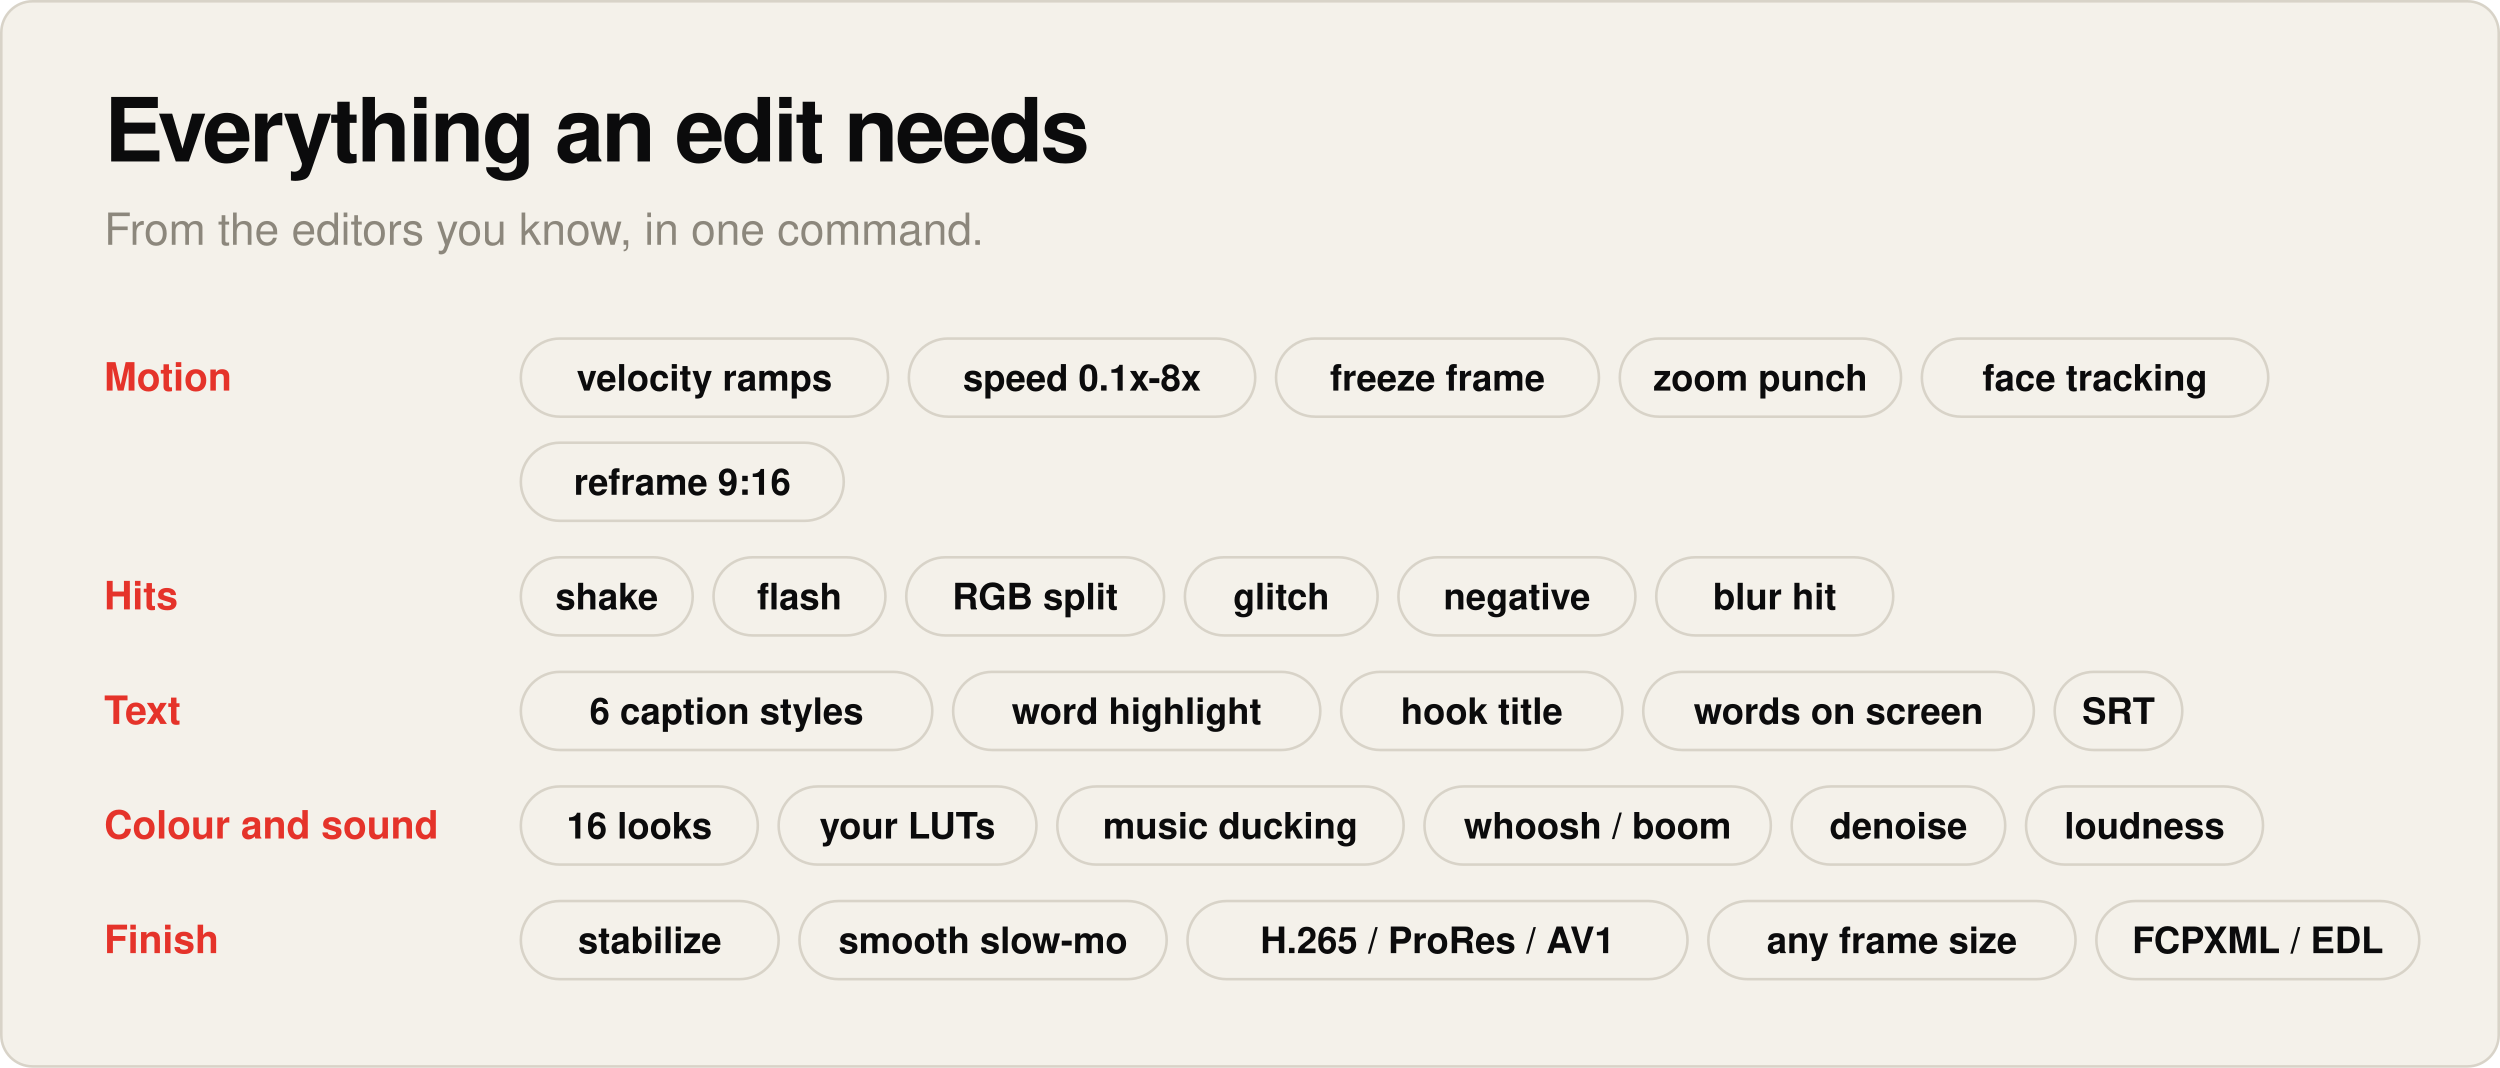
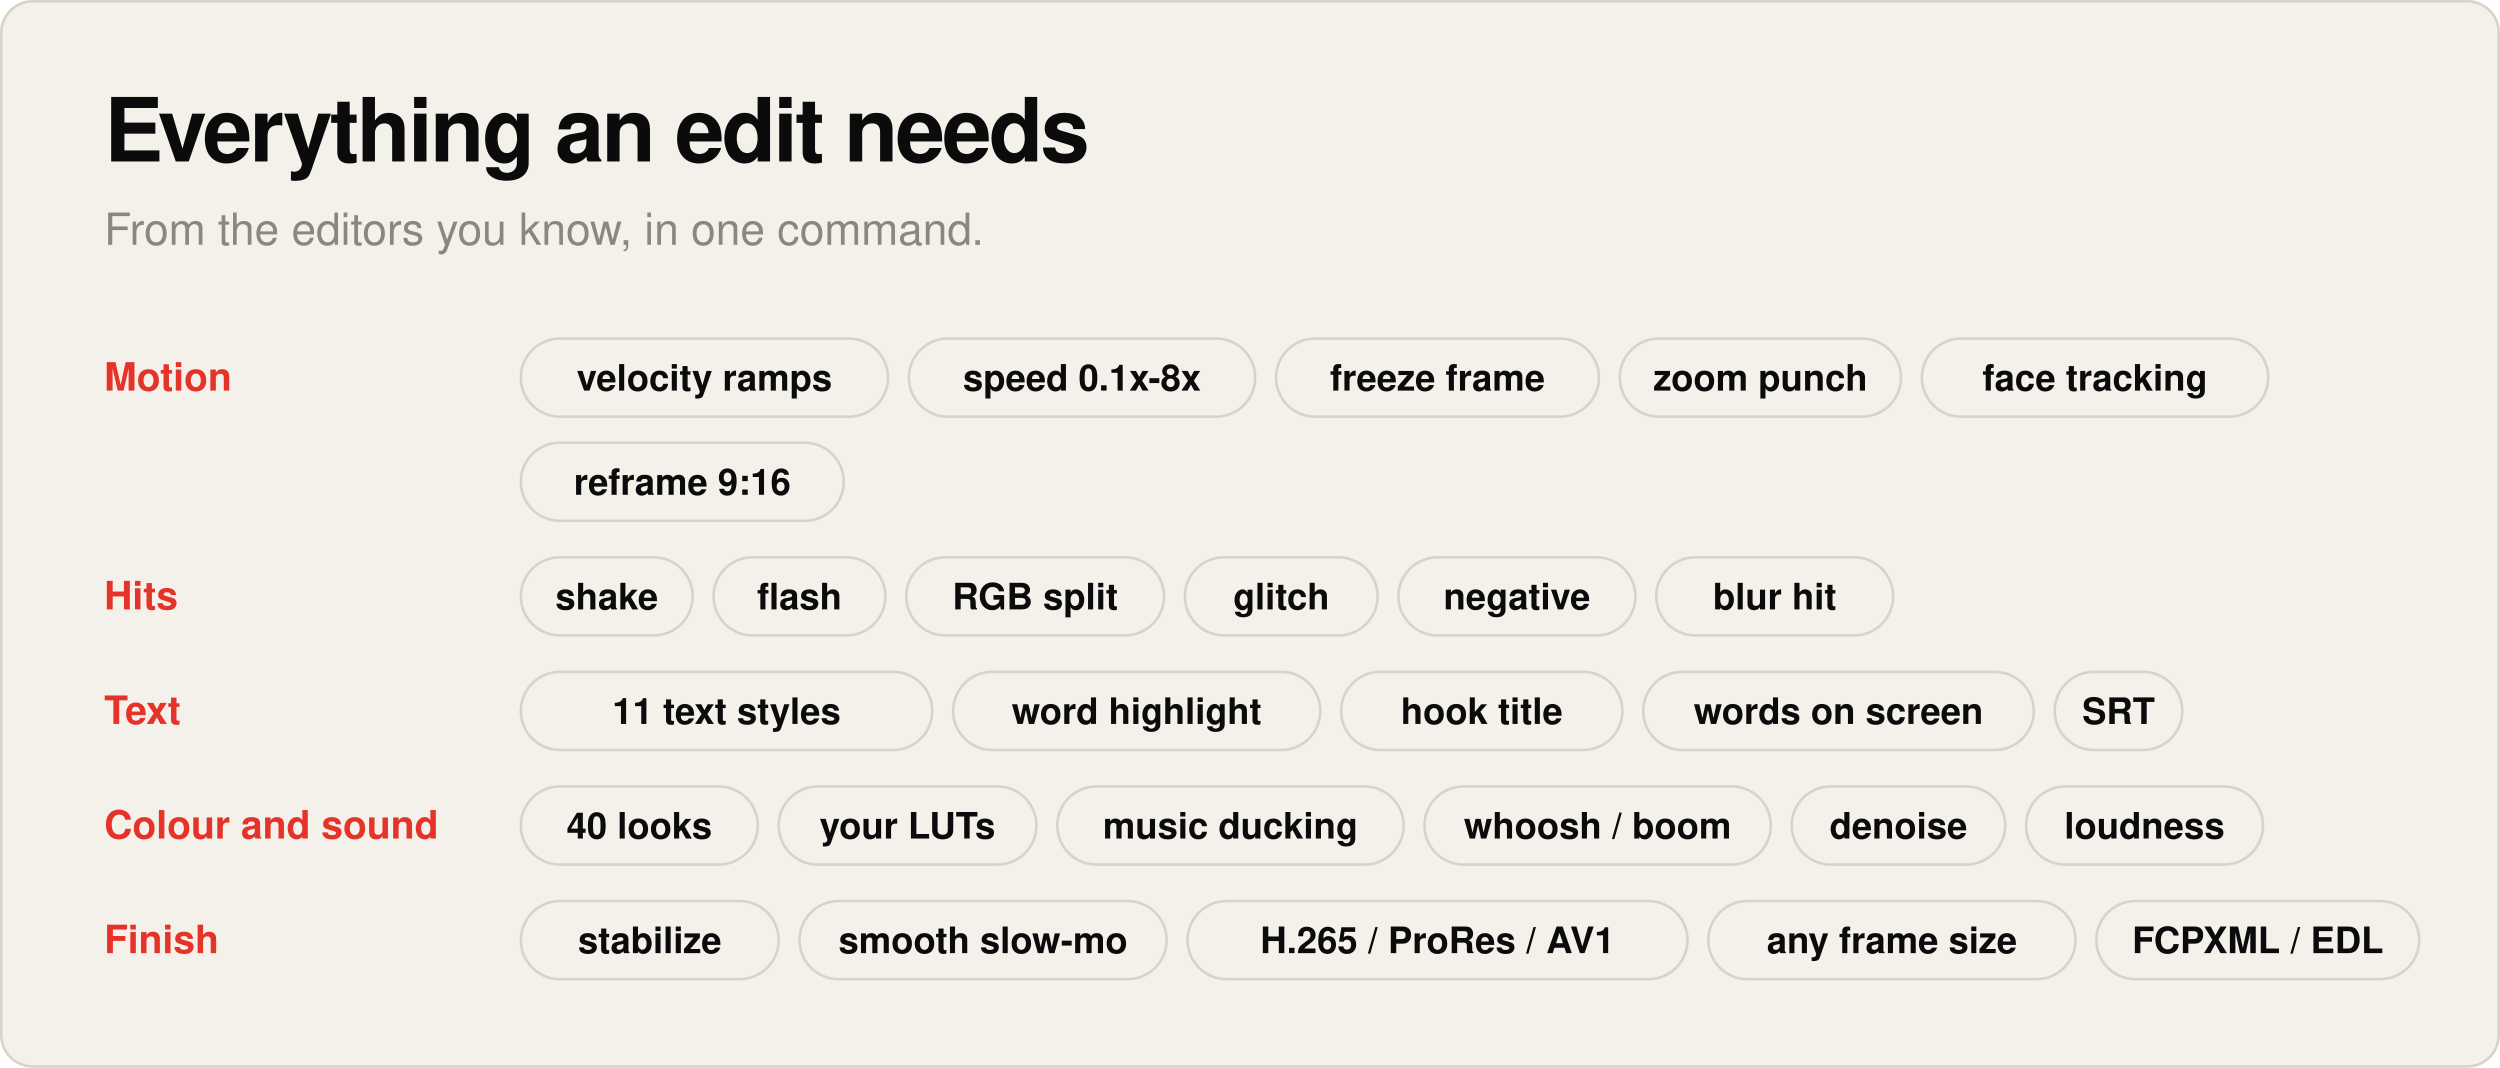
<svg xmlns="http://www.w3.org/2000/svg" width="960" height="410" viewBox="0 0 960 410" role="img" aria-label="Everything an edit needs: speed ramps, freeze, face tracking, hits, captions, looks, LUTs, music ducking, stabilize, ProRes">
  <rect x="0.5" y="0.5" width="959" height="409" rx="12" fill="#F4F1EA" stroke="#D8D3C8" />
  <text x="40" y="62" font-family="Helvetica Neue, Helvetica, Arial, Liberation Sans, sans-serif" font-weight="700" font-size="34" fill="#0B0B0C" text-anchor="start" letter-spacing="-1">Everything an edit needs</text>
  <text x="40" y="94" font-family="Helvetica Neue, Helvetica, Arial, Liberation Sans, sans-serif" font-weight="300" font-size="17" fill="#8C877C" text-anchor="start" letter-spacing="0">From the editors you know, in one command.</text>
  <text x="40" y="150" font-family="Helvetica Neue, Helvetica, Arial, Liberation Sans, sans-serif" font-weight="700" font-size="15" fill="#E5332A" text-anchor="start" letter-spacing="0">Motion</text>
  <rect x="200" y="130" width="141" height="30" rx="15" fill="none" stroke="#D8D3C8" />
  <text x="270.5" y="150" font-family="Helvetica Neue, Helvetica, Arial, Liberation Sans, sans-serif" font-weight="600" font-size="14" fill="#0B0B0C" text-anchor="middle" letter-spacing="0">velocity ramps</text>
  <rect x="349" y="130" width="133" height="30" rx="15" fill="none" stroke="#D8D3C8" />
  <text x="415.5" y="150" font-family="Helvetica Neue, Helvetica, Arial, Liberation Sans, sans-serif" font-weight="600" font-size="14" fill="#0B0B0C" text-anchor="middle" letter-spacing="0">speed 0.1x-8x</text>
  <rect x="490" y="130" width="124" height="30" rx="15" fill="none" stroke="#D8D3C8" />
  <text x="552.0" y="150" font-family="Helvetica Neue, Helvetica, Arial, Liberation Sans, sans-serif" font-weight="600" font-size="14" fill="#0B0B0C" text-anchor="middle" letter-spacing="0">freeze frame</text>
  <rect x="622" y="130" width="108" height="30" rx="15" fill="none" stroke="#D8D3C8" />
  <text x="676.0" y="150" font-family="Helvetica Neue, Helvetica, Arial, Liberation Sans, sans-serif" font-weight="600" font-size="14" fill="#0B0B0C" text-anchor="middle" letter-spacing="0">zoom punch</text>
  <rect x="738" y="130" width="133" height="30" rx="15" fill="none" stroke="#D8D3C8" />
  <text x="804.5" y="150" font-family="Helvetica Neue, Helvetica, Arial, Liberation Sans, sans-serif" font-weight="600" font-size="14" fill="#0B0B0C" text-anchor="middle" letter-spacing="0">face tracking</text>
  <rect x="200" y="170" width="124" height="30" rx="15" fill="none" stroke="#D8D3C8" />
  <text x="262.0" y="190" font-family="Helvetica Neue, Helvetica, Arial, Liberation Sans, sans-serif" font-weight="600" font-size="14" fill="#0B0B0C" text-anchor="middle" letter-spacing="0">reframe 9:16</text>
  <text x="40" y="234" font-family="Helvetica Neue, Helvetica, Arial, Liberation Sans, sans-serif" font-weight="700" font-size="15" fill="#E5332A" text-anchor="start" letter-spacing="0">Hits</text>
  <rect x="200" y="214" width="66" height="30" rx="15" fill="none" stroke="#D8D3C8" />
  <text x="233.0" y="234" font-family="Helvetica Neue, Helvetica, Arial, Liberation Sans, sans-serif" font-weight="600" font-size="14" fill="#0B0B0C" text-anchor="middle" letter-spacing="0">shake</text>
  <rect x="274" y="214" width="66" height="30" rx="15" fill="none" stroke="#D8D3C8" />
  <text x="307.0" y="234" font-family="Helvetica Neue, Helvetica, Arial, Liberation Sans, sans-serif" font-weight="600" font-size="14" fill="#0B0B0C" text-anchor="middle" letter-spacing="0">flash</text>
  <rect x="348" y="214" width="99" height="30" rx="15" fill="none" stroke="#D8D3C8" />
  <text x="397.5" y="234" font-family="Helvetica Neue, Helvetica, Arial, Liberation Sans, sans-serif" font-weight="600" font-size="14" fill="#0B0B0C" text-anchor="middle" letter-spacing="0">RGB split</text>
  <rect x="455" y="214" width="74" height="30" rx="15" fill="none" stroke="#D8D3C8" />
  <text x="492.0" y="234" font-family="Helvetica Neue, Helvetica, Arial, Liberation Sans, sans-serif" font-weight="600" font-size="14" fill="#0B0B0C" text-anchor="middle" letter-spacing="0">glitch</text>
  <rect x="537" y="214" width="91" height="30" rx="15" fill="none" stroke="#D8D3C8" />
  <text x="582.5" y="234" font-family="Helvetica Neue, Helvetica, Arial, Liberation Sans, sans-serif" font-weight="600" font-size="14" fill="#0B0B0C" text-anchor="middle" letter-spacing="0">negative</text>
  <rect x="636" y="214" width="91" height="30" rx="15" fill="none" stroke="#D8D3C8" />
  <text x="681.5" y="234" font-family="Helvetica Neue, Helvetica, Arial, Liberation Sans, sans-serif" font-weight="600" font-size="14" fill="#0B0B0C" text-anchor="middle" letter-spacing="0">blur hit</text>
  <text x="40" y="278" font-family="Helvetica Neue, Helvetica, Arial, Liberation Sans, sans-serif" font-weight="700" font-size="15" fill="#E5332A" text-anchor="start" letter-spacing="0">Text</text>
  <rect x="200" y="258" width="158" height="30" rx="15" fill="none" stroke="#D8D3C8" />
-   <text x="279.0" y="278" font-family="Helvetica Neue, Helvetica, Arial, Liberation Sans, sans-serif" font-weight="600" font-size="14" fill="#0B0B0C" text-anchor="middle" letter-spacing="0">6 caption styles</text>
+   <text x="279.0" y="278" font-family="Helvetica Neue, Helvetica, Arial, Liberation Sans, sans-serif" font-weight="600" font-size="14" fill="#0B0B0C" text-anchor="middle" letter-spacing="0">11 text styles</text>
  <rect x="366" y="258" width="141" height="30" rx="15" fill="none" stroke="#D8D3C8" />
  <text x="436.5" y="278" font-family="Helvetica Neue, Helvetica, Arial, Liberation Sans, sans-serif" font-weight="600" font-size="14" fill="#0B0B0C" text-anchor="middle" letter-spacing="0">word highlight</text>
  <rect x="515" y="258" width="108" height="30" rx="15" fill="none" stroke="#D8D3C8" />
  <text x="569.0" y="278" font-family="Helvetica Neue, Helvetica, Arial, Liberation Sans, sans-serif" font-weight="600" font-size="14" fill="#0B0B0C" text-anchor="middle" letter-spacing="0">hook title</text>
  <rect x="631" y="258" width="150" height="30" rx="15" fill="none" stroke="#D8D3C8" />
  <text x="706.0" y="278" font-family="Helvetica Neue, Helvetica, Arial, Liberation Sans, sans-serif" font-weight="600" font-size="14" fill="#0B0B0C" text-anchor="middle" letter-spacing="0">words on screen</text>
  <rect x="789" y="258" width="49" height="30" rx="15" fill="none" stroke="#D8D3C8" />
  <text x="813.5" y="278" font-family="Helvetica Neue, Helvetica, Arial, Liberation Sans, sans-serif" font-weight="600" font-size="14" fill="#0B0B0C" text-anchor="middle" letter-spacing="0">SRT</text>
  <text x="40" y="322" font-family="Helvetica Neue, Helvetica, Arial, Liberation Sans, sans-serif" font-weight="700" font-size="15" fill="#E5332A" text-anchor="start" letter-spacing="0">Colour and sound</text>
  <rect x="200" y="302" width="91" height="30" rx="15" fill="none" stroke="#D8D3C8" />
-   <text x="245.5" y="322" font-family="Helvetica Neue, Helvetica, Arial, Liberation Sans, sans-serif" font-weight="600" font-size="14" fill="#0B0B0C" text-anchor="middle" letter-spacing="0">16 looks</text>
+   <text x="245.5" y="322" font-family="Helvetica Neue, Helvetica, Arial, Liberation Sans, sans-serif" font-weight="600" font-size="14" fill="#0B0B0C" text-anchor="middle" letter-spacing="0">40 looks</text>
  <rect x="299" y="302" width="99" height="30" rx="15" fill="none" stroke="#D8D3C8" />
  <text x="348.5" y="322" font-family="Helvetica Neue, Helvetica, Arial, Liberation Sans, sans-serif" font-weight="600" font-size="14" fill="#0B0B0C" text-anchor="middle" letter-spacing="0">your LUTs</text>
  <rect x="406" y="302" width="133" height="30" rx="15" fill="none" stroke="#D8D3C8" />
  <text x="472.5" y="322" font-family="Helvetica Neue, Helvetica, Arial, Liberation Sans, sans-serif" font-weight="600" font-size="14" fill="#0B0B0C" text-anchor="middle" letter-spacing="0">music ducking</text>
  <rect x="547" y="302" width="133" height="30" rx="15" fill="none" stroke="#D8D3C8" />
  <text x="613.5" y="322" font-family="Helvetica Neue, Helvetica, Arial, Liberation Sans, sans-serif" font-weight="600" font-size="14" fill="#0B0B0C" text-anchor="middle" letter-spacing="0">whoosh / boom</text>
  <rect x="688" y="302" width="82" height="30" rx="15" fill="none" stroke="#D8D3C8" />
  <text x="729.0" y="322" font-family="Helvetica Neue, Helvetica, Arial, Liberation Sans, sans-serif" font-weight="600" font-size="14" fill="#0B0B0C" text-anchor="middle" letter-spacing="0">denoise</text>
  <rect x="778" y="302" width="91" height="30" rx="15" fill="none" stroke="#D8D3C8" />
  <text x="823.5" y="322" font-family="Helvetica Neue, Helvetica, Arial, Liberation Sans, sans-serif" font-weight="600" font-size="14" fill="#0B0B0C" text-anchor="middle" letter-spacing="0">loudness</text>
  <text x="40" y="366" font-family="Helvetica Neue, Helvetica, Arial, Liberation Sans, sans-serif" font-weight="700" font-size="15" fill="#E5332A" text-anchor="start" letter-spacing="0">Finish</text>
  <rect x="200" y="346" width="99" height="30" rx="15" fill="none" stroke="#D8D3C8" />
  <text x="249.5" y="366" font-family="Helvetica Neue, Helvetica, Arial, Liberation Sans, sans-serif" font-weight="600" font-size="14" fill="#0B0B0C" text-anchor="middle" letter-spacing="0">stabilize</text>
  <rect x="307" y="346" width="141" height="30" rx="15" fill="none" stroke="#D8D3C8" />
  <text x="377.5" y="366" font-family="Helvetica Neue, Helvetica, Arial, Liberation Sans, sans-serif" font-weight="600" font-size="14" fill="#0B0B0C" text-anchor="middle" letter-spacing="0">smooth slow-mo</text>
  <rect x="456" y="346" width="192" height="30" rx="15" fill="none" stroke="#D8D3C8" />
  <text x="552.0" y="366" font-family="Helvetica Neue, Helvetica, Arial, Liberation Sans, sans-serif" font-weight="600" font-size="14" fill="#0B0B0C" text-anchor="middle" letter-spacing="0">H.265 / ProRes / AV1</text>
  <rect x="656" y="346" width="141" height="30" rx="15" fill="none" stroke="#D8D3C8" />
  <text x="726.5" y="366" font-family="Helvetica Neue, Helvetica, Arial, Liberation Sans, sans-serif" font-weight="600" font-size="14" fill="#0B0B0C" text-anchor="middle" letter-spacing="0">any frame size</text>
  <rect x="805" y="346" width="124" height="30" rx="15" fill="none" stroke="#D8D3C8" />
  <text x="867.0" y="366" font-family="Helvetica Neue, Helvetica, Arial, Liberation Sans, sans-serif" font-weight="600" font-size="14" fill="#0B0B0C" text-anchor="middle" letter-spacing="0">FCPXML / EDL</text>
</svg>
